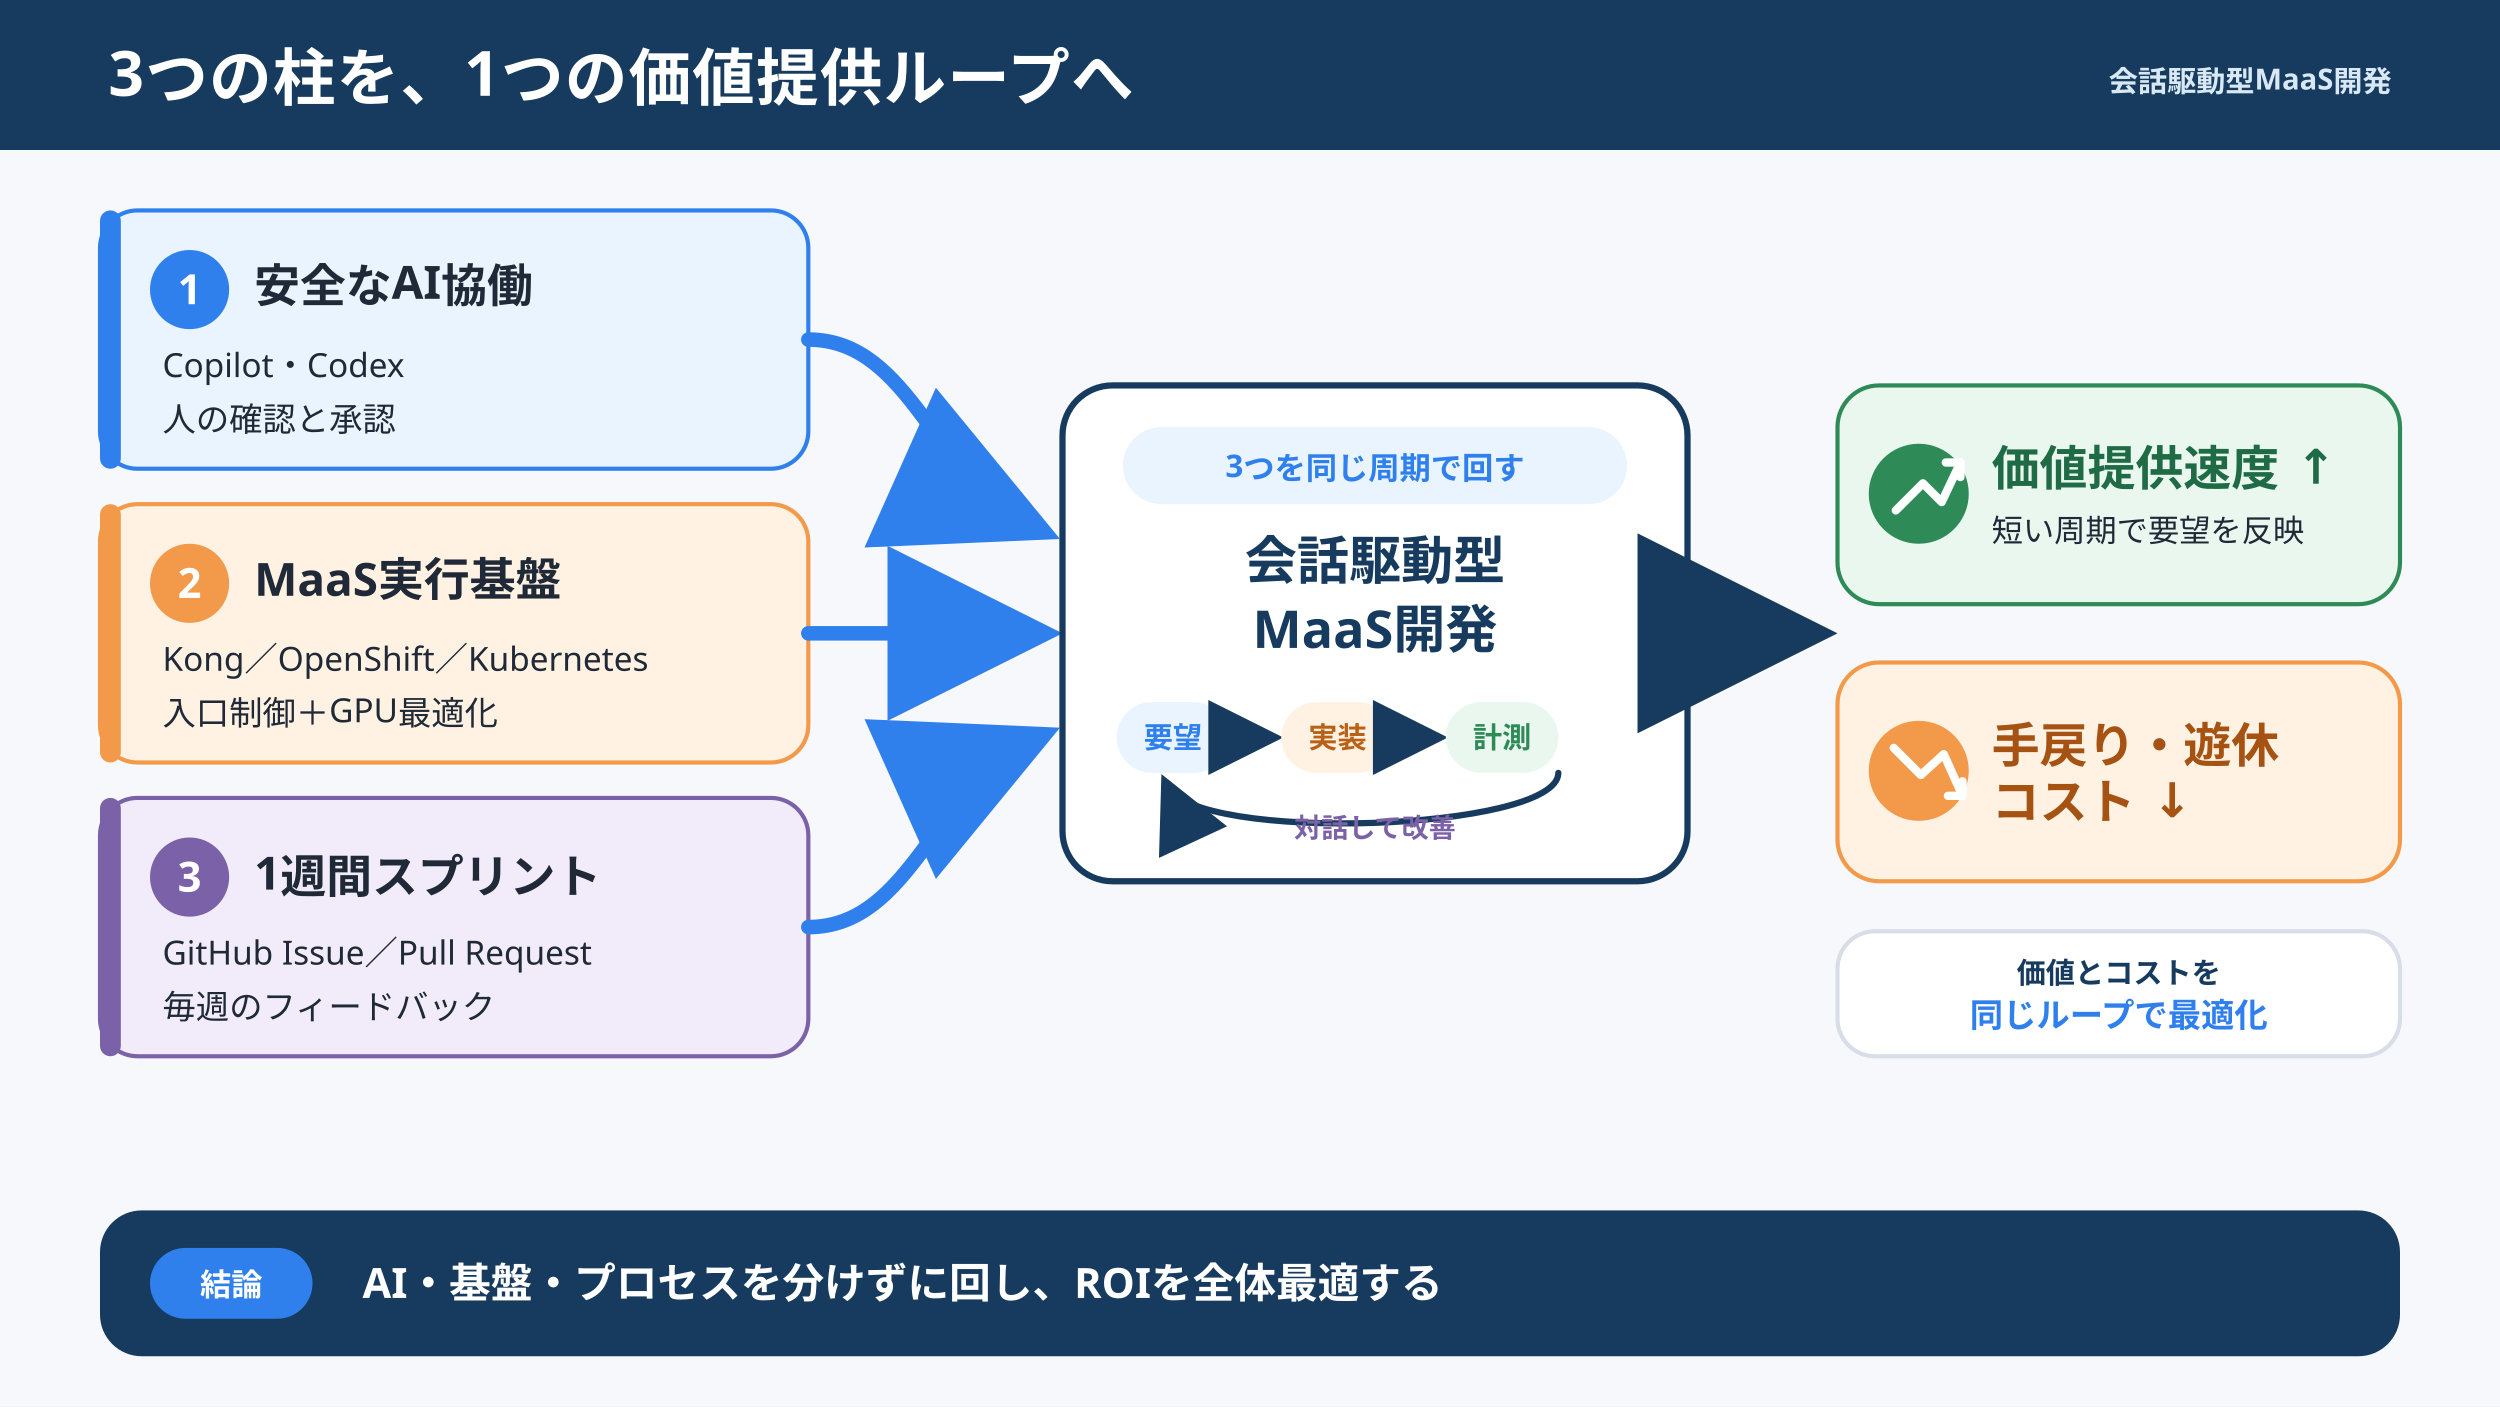
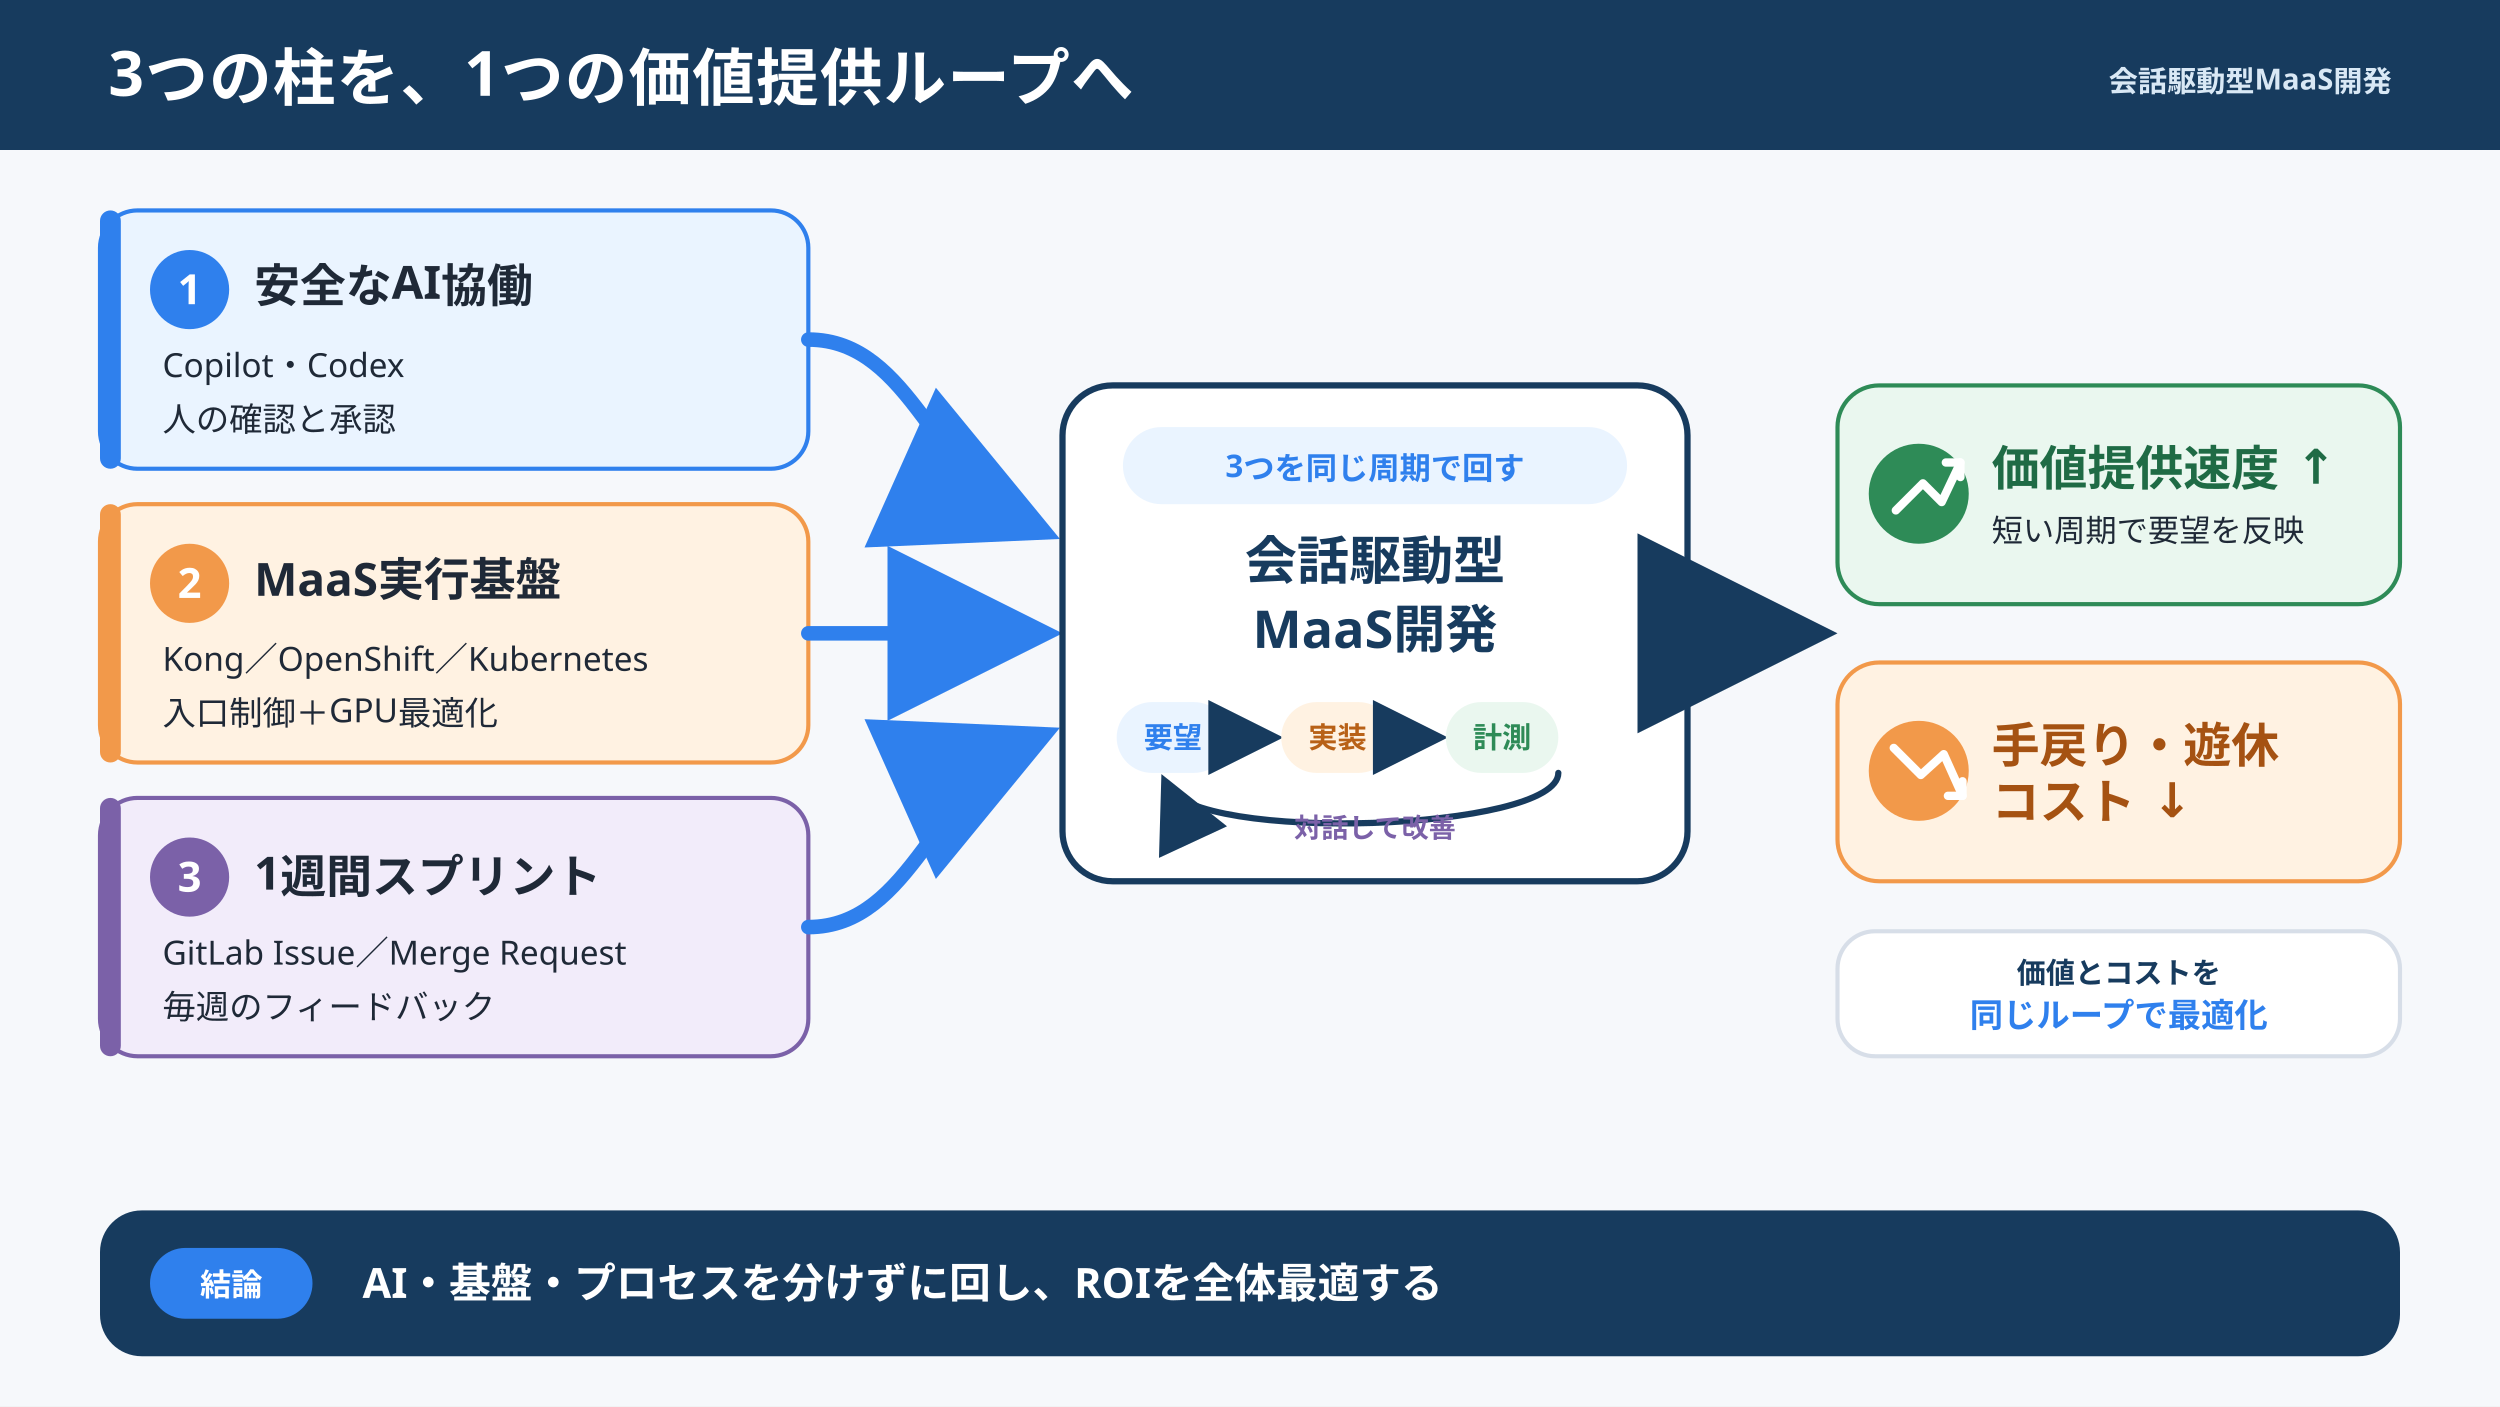
<svg xmlns="http://www.w3.org/2000/svg" width="1200" height="675" viewBox="0 0 1200 675" role="img" aria-labelledby="three-pillars-title three-pillars-desc">
  <defs>
    <marker id="arrow-blue" markerWidth="12" markerHeight="12" refX="10" refY="6" orient="auto" markerUnits="strokeWidth">
      <path d="M0,0 L12,6 L0,12 Z" fill="#2F80ED" />
    </marker>
    <marker id="arrow-navy" markerWidth="12" markerHeight="12" refX="10" refY="6" orient="auto" markerUnits="strokeWidth">
      <path d="M0,0 L12,6 L0,12 Z" fill="#173B5E" />
    </marker>
    <style>
      text {
        font-family: "Noto Sans JP", "Yu Gothic", sans-serif;
      }
      .header {
        font-size: 30px;
        font-weight: 700;
        fill: #FFFFFF;
        letter-spacing: 0.02em;
      }
      .card-title {
        font-size: 22px;
        font-weight: 700;
        fill: #1F2937;
      }
      .card-body {
        font-size: 16px;
        font-weight: 500;
        fill: #1F2937;
      }
      .small-label {
        font-size: 14px;
        font-weight: 700;
      }
      .center-title {
        font-size: 25px;
        font-weight: 700;
        fill: #173B5E;
      }
      .result-title {
        font-size: 23px;
        font-weight: 700;
      }
      .result-note {
        font-size: 15px;
        font-weight: 500;
        fill: #1F2937;
      }
      .conclusion {
        font-size: 20px;
        font-weight: 700;
        fill: #FFFFFF;
      }
    </style>
  </defs>
  <rect width="1200" height="675" fill="#F6F8FB" />
  <rect x="0" y="0" width="1200" height="72" fill="#173B5E" />
  <text class="header" x="52" y="46">3つの柱を、1つの価値提供ループへ</text>
  <text x="1148" y="44" text-anchor="end" font-size="14" font-weight="600" fill="#D9E8F5">会話駆動型MaaS開発</text>
  <rect x="48" y="101" width="340" height="124" rx="18" fill="#EAF4FF" stroke="#2F80ED" stroke-width="2" />
  <rect x="48" y="101" width="10" height="124" rx="5" fill="#2F80ED" />
  <circle cx="91" cy="139" r="19" fill="#2F80ED" />
  <text x="91" y="146" text-anchor="middle" font-size="20" font-weight="700" fill="#FFFFFF">1</text>
  <text class="card-title" x="122" y="145">安全なAI協働</text>
  <text class="card-body" x="78" y="181">Copilot・Codex</text>
  <text class="card-body" x="78" y="207">人の確認と承認</text>
  <rect x="48" y="242" width="340" height="124" rx="18" fill="#FFF2E2" stroke="#F2994A" stroke-width="2" />
  <rect x="48" y="242" width="10" height="124" rx="5" fill="#F2994A" />
  <circle cx="91" cy="280" r="19" fill="#F2994A" />
  <text x="91" y="287" text-anchor="middle" font-size="20" font-weight="700" fill="#FFFFFF">2</text>
  <text class="card-title" x="122" y="286">MaaS実行基盤</text>
  <text class="card-body" x="78" y="322">Kong／OpenShift／Kubernetes</text>
  <text class="card-body" x="78" y="348">入口制御＋GPU最適化</text>
  <rect x="48" y="383" width="340" height="124" rx="18" fill="#F2ECFA" stroke="#7B61A8" stroke-width="2" />
  <rect x="48" y="383" width="10" height="124" rx="5" fill="#7B61A8" />
  <circle cx="91" cy="421" r="19" fill="#7B61A8" />
  <text x="91" y="428" text-anchor="middle" font-size="20" font-weight="700" fill="#FFFFFF">3</text>
  <text class="card-title" x="122" y="427">1週間スプリント</text>
-   <text class="card-body" x="78" y="463">GitHub Issue／Pull Request</text>
+   <text class="card-body" x="78" y="463">GitLab Issue／Merge Request</text>
  <text class="card-body" x="78" y="489">毎週のフィードバック</text>
  <path d="M388 163 C438 163, 449 232, 496 253" fill="none" stroke="#2F80ED" stroke-width="7" stroke-linecap="round" marker-end="url(#arrow-blue)" />
  <path d="M388 304 L496 304" fill="none" stroke="#2F80ED" stroke-width="7" stroke-linecap="round" marker-end="url(#arrow-blue)" />
  <path d="M388 445 C438 445, 449 376, 496 355" fill="none" stroke="#2F80ED" stroke-width="7" stroke-linecap="round" marker-end="url(#arrow-blue)" />
  <rect x="510" y="185" width="300" height="238" rx="24" fill="#FFFFFF" stroke="#173B5E" stroke-width="3" />
  <rect x="539" y="205" width="242" height="37" rx="18.5" fill="#EAF4FF" />
  <text x="660" y="229" text-anchor="middle" font-size="15" font-weight="700" fill="#2F80ED">3つを同じ周期で回す</text>
  <text class="center-title" x="660" y="278" text-anchor="middle">会話駆動型</text>
  <text class="center-title" x="660" y="311" text-anchor="middle">MaaS開発</text>
  <rect x="536" y="337" width="54" height="34" rx="17" fill="#EAF4FF" />
  <text class="small-label" x="563" y="359" text-anchor="middle" fill="#2F80ED">要望</text>
  <path d="M592 354 L610 354" stroke="#173B5E" stroke-width="3" stroke-linecap="round" marker-end="url(#arrow-navy)" />
  <rect x="615" y="337" width="54" height="34" rx="17" fill="#FFF2E2" />
  <text class="small-label" x="642" y="359" text-anchor="middle" fill="#B86117">実装</text>
  <path d="M671 354 L689 354" stroke="#173B5E" stroke-width="3" stroke-linecap="round" marker-end="url(#arrow-navy)" />
  <rect x="694" y="337" width="54" height="34" rx="17" fill="#EAF7EF" />
  <text class="small-label" x="721" y="359" text-anchor="middle" fill="#2E8B57">計測</text>
  <path d="M748 371 C748 399, 573 405, 560 377" fill="none" stroke="#173B5E" stroke-width="3" stroke-linecap="round" marker-end="url(#arrow-navy)" />
  <text x="660" y="402" text-anchor="middle" font-size="13" font-weight="700" fill="#7B61A8">対話して改善</text>
  <path d="M810 304 L866 304" fill="none" stroke="#173B5E" stroke-width="8" stroke-linecap="round" marker-end="url(#arrow-navy)" />
  <rect x="882" y="185" width="270" height="105" rx="20" fill="#EAF7EF" stroke="#2E8B57" stroke-width="2" />
  <circle cx="921" cy="237" r="24" fill="#2E8B57" />
  <path d="M910 245 L923 232 L932 241 L941 222" fill="none" stroke="#FFFFFF" stroke-width="4" stroke-linecap="round" stroke-linejoin="round" />
  <path d="M934 222 H941 V229" fill="none" stroke="#FFFFFF" stroke-width="4" stroke-linecap="round" stroke-linejoin="round" />
  <text class="result-title" x="956" y="233" fill="#1F6B45">価値提供速度 ↑</text>
  <text class="result-note" x="956" y="260">短い周期で要望を反映</text>
  <rect x="882" y="318" width="270" height="105" rx="20" fill="#FFF2E2" stroke="#F2994A" stroke-width="2" />
  <circle cx="921" cy="370" r="24" fill="#F2994A" />
  <path d="M909 359 L922 372 L933 362 L942 382" fill="none" stroke="#FFFFFF" stroke-width="4" stroke-linecap="round" stroke-linejoin="round" />
  <path d="M935 382 H942 V375" fill="none" stroke="#FFFFFF" stroke-width="4" stroke-linecap="round" stroke-linejoin="round" />
  <text class="result-title" x="956" y="366" fill="#A55212">手戻り・遊休</text>
  <text class="result-title" x="956" y="393" fill="#A55212">コスト ↓</text>
  <rect x="882" y="447" width="270" height="60" rx="18" fill="#FFFFFF" stroke="#D7DEE8" stroke-width="2" />
  <text x="1017" y="472" text-anchor="middle" font-size="14" font-weight="700" fill="#173B5E">価値とコストを</text>
  <text x="1017" y="493" text-anchor="middle" font-size="16" font-weight="700" fill="#2F80ED">同じループで最適化</text>
  <rect x="48" y="581" width="1104" height="70" rx="20" fill="#173B5E" />
  <rect x="72" y="599" width="78" height="34" rx="17" fill="#2F80ED" />
  <text x="111" y="622" text-anchor="middle" font-size="15" font-weight="700" fill="#FFFFFF">結論</text>
  <text class="conclusion" x="174" y="623">AI・基盤・プロセスを分けずに回し、ROIを全体最適する</text>
</svg>
